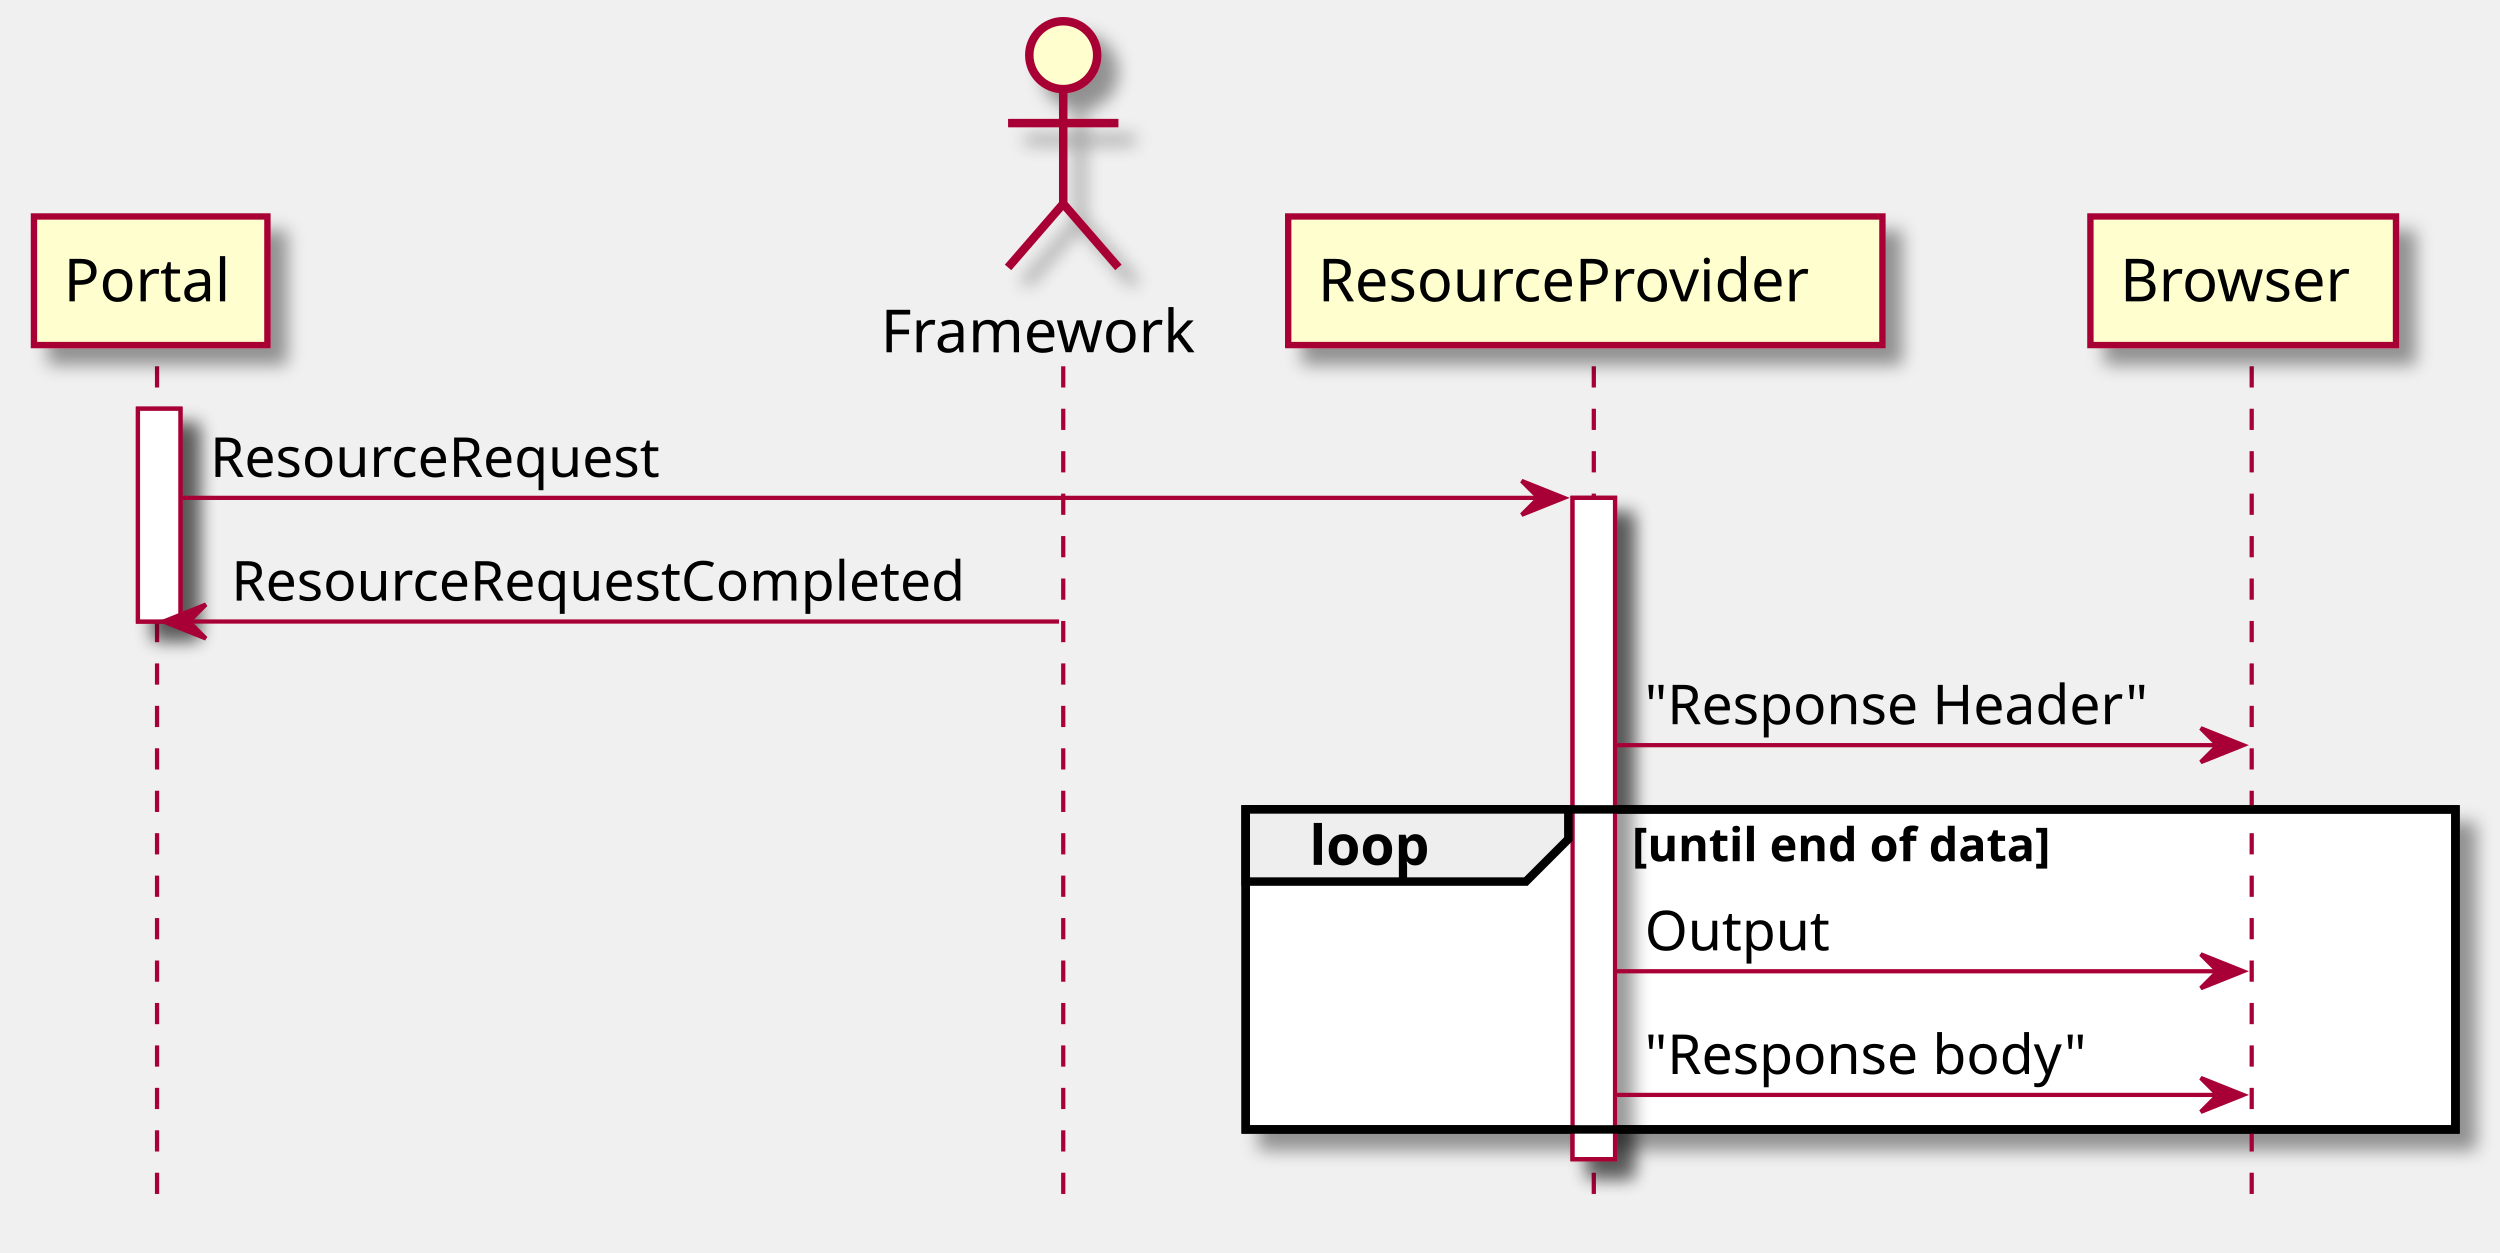
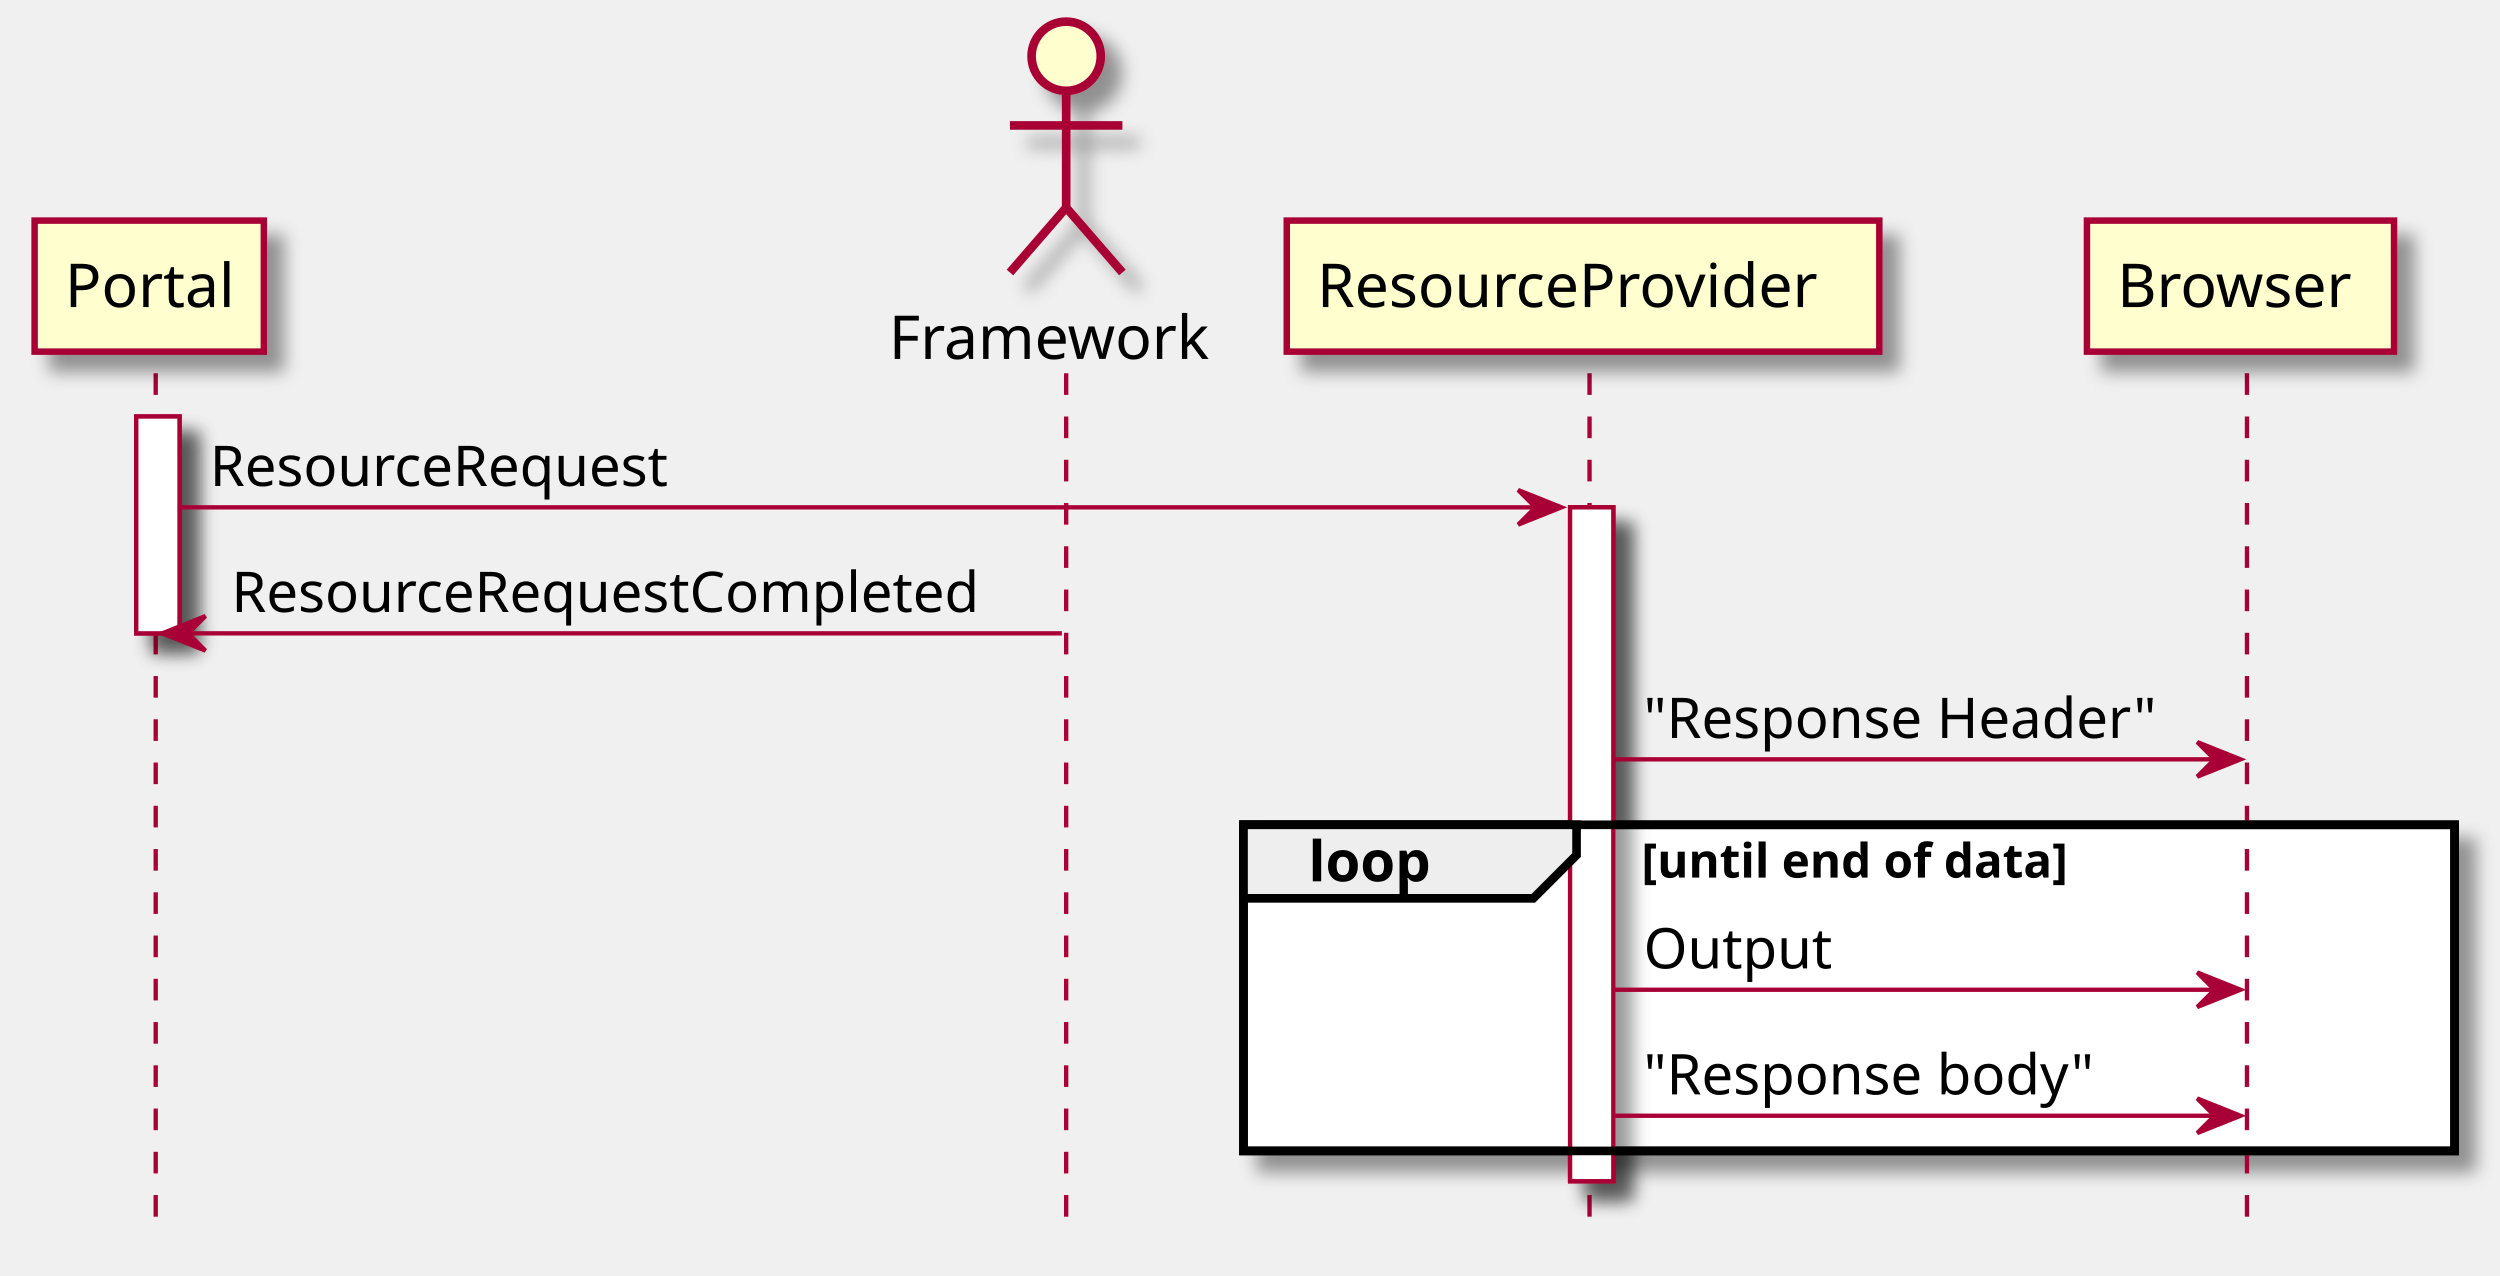
- <svg xmlns="http://www.w3.org/2000/svg" contentScriptType="application/ecmascript" contentStyleType="text/css" height="295px" preserveAspectRatio="none" style="width:589px;height:295px;" version="1.1" viewBox="0 0 589 295" width="589px" zoomAndPan="magnify">
+ <svg xmlns="http://www.w3.org/2000/svg" contentScriptType="application/ecmascript" contentStyleType="text/css" height="295px" preserveAspectRatio="none" style="width:578px;height:295px;" version="1.1" viewBox="0 0 578 295" width="578px" zoomAndPan="magnify">
  <defs>
    <filter height="300%" id="ffiv31zvsnyiz" width="300%" x="-1" y="-1">
      <feGaussianBlur result="blurOut" stdDeviation="2.0" />
      <feColorMatrix in="blurOut" result="blurOut2" type="matrix" values="0 0 0 0 0 0 0 0 0 0 0 0 0 0 0 0 0 0 .4 0" />
      <feOffset dx="4.0" dy="4.0" in="blurOut2" result="blurOut3" />
      <feBlend in="SourceGraphic" in2="blurOut3" mode="normal" />
    </filter>
  </defs>
  <g>
-     <rect fill="#FFFFFF" filter="url(#ffiv31zvsnyiz)" height="50.133" style="stroke: #A80036; stroke-width: 1.0;" width="10" x="32.5" y="96.297" />
-     <rect fill="#FFFFFF" filter="url(#ffiv31zvsnyiz)" height="155.797" style="stroke: #A80036; stroke-width: 1.0;" width="10" x="370.5" y="117.297" />
-     <rect fill="#FFFFFF" filter="url(#ffiv31zvsnyiz)" height="75.398" style="stroke: #000000; stroke-width: 2.0;" width="285" x="293.5" y="190.695" />
-     <line style="stroke: #A80036; stroke-width: 1.0; stroke-dasharray: 5.0,5.0;" x1="37" x2="37" y1="86.297" y2="283.094" />
-     <line style="stroke: #A80036; stroke-width: 1.0; stroke-dasharray: 5.0,5.0;" x1="250.5" x2="250.5" y1="86.297" y2="283.094" />
-     <line style="stroke: #A80036; stroke-width: 1.0; stroke-dasharray: 5.0,5.0;" x1="375.5" x2="375.5" y1="86.297" y2="283.094" />
-     <line style="stroke: #A80036; stroke-width: 1.0; stroke-dasharray: 5.0,5.0;" x1="530.5" x2="530.5" y1="86.297" y2="283.094" />
-     <rect fill="#FEFECE" filter="url(#ffiv31zvsnyiz)" height="30.297" style="stroke: #A80036; stroke-width: 1.5;" width="55" x="8" y="51" />
-     <text fill="#000000" font-family="sans-serif" font-size="14" lengthAdjust="spacingAndGlyphs" textLength="41" x="15" y="70.995">Portal</text>
-     <text fill="#000000" font-family="sans-serif" font-size="14" lengthAdjust="spacingAndGlyphs" textLength="80" x="207.5" y="82.995">Framework</text>
-     <ellipse cx="250.5" cy="13" fill="#FEFECE" filter="url(#ffiv31zvsnyiz)" rx="8" ry="8" style="stroke: #A80036; stroke-width: 2.0;" />
-     <path d="M250.5,21 L250.5,48 M237.5,29 L263.5,29 M250.5,48 L237.5,63 M250.5,48 L263.5,63 " fill="#FEFECE" filter="url(#ffiv31zvsnyiz)" style="stroke: #A80036; stroke-width: 2.0;" />
-     <rect fill="#FEFECE" filter="url(#ffiv31zvsnyiz)" height="30.297" style="stroke: #A80036; stroke-width: 1.5;" width="140" x="303.5" y="51" />
-     <text fill="#000000" font-family="sans-serif" font-size="14" lengthAdjust="spacingAndGlyphs" textLength="126" x="310.5" y="70.995">ResourceProvider</text>
-     <rect fill="#FEFECE" filter="url(#ffiv31zvsnyiz)" height="30.297" style="stroke: #A80036; stroke-width: 1.5;" width="72" x="492.5" y="51" />
-     <text fill="#000000" font-family="sans-serif" font-size="14" lengthAdjust="spacingAndGlyphs" textLength="58" x="499.5" y="70.995">Browser</text>
-     <rect fill="#FFFFFF" filter="url(#ffiv31zvsnyiz)" height="50.133" style="stroke: #A80036; stroke-width: 1.0;" width="10" x="32.5" y="96.297" />
-     <rect fill="#FFFFFF" filter="url(#ffiv31zvsnyiz)" height="155.797" style="stroke: #A80036; stroke-width: 1.0;" width="10" x="370.5" y="117.297" />
-     <polygon fill="#A80036" points="358.5,113.297,368.5,117.297,358.5,121.297,362.5,117.297" style="stroke: #A80036; stroke-width: 1.0;" />
-     <line style="stroke: #A80036; stroke-width: 1.0;" x1="42.5" x2="364.5" y1="117.297" y2="117.297" />
-     <text fill="#000000" font-family="sans-serif" font-size="13" lengthAdjust="spacingAndGlyphs" textLength="113" x="49.5" y="112.364">ResourceRequest</text>
-     <polygon fill="#A80036" points="48.5,142.43,38.5,146.43,48.5,150.43,44.5,146.43" style="stroke: #A80036; stroke-width: 1.0;" />
-     <line style="stroke: #A80036; stroke-width: 1.0;" x1="42.5" x2="249.5" y1="146.43" y2="146.43" />
-     <text fill="#000000" font-family="sans-serif" font-size="13" lengthAdjust="spacingAndGlyphs" textLength="184" x="54.5" y="141.497">ResourceRequestCompleted</text>
-     <polygon fill="#A80036" points="518.5,171.562,528.5,175.562,518.5,179.562,522.5,175.562" style="stroke: #A80036; stroke-width: 1.0;" />
-     <line style="stroke: #A80036; stroke-width: 1.0;" x1="380.5" x2="524.5" y1="175.562" y2="175.562" />
-     <text fill="#000000" font-family="sans-serif" font-size="13" lengthAdjust="spacingAndGlyphs" textLength="126" x="387.5" y="170.629">"Response Header"</text>
-     <rect fill="none" height="75.398" style="stroke: #000000; stroke-width: 2.0;" width="285" x="293.5" y="190.695" />
-     <polygon fill="#EEEEEE" points="293.5,190.695,369.5,190.695,369.5,197.695,359.5,207.695,293.5,207.695,293.5,190.695" style="stroke: #000000; stroke-width: 2.0;" />
-     <text fill="#000000" font-family="sans-serif" font-size="13" font-weight="bold" lengthAdjust="spacingAndGlyphs" textLength="31" x="308.5" y="203.762">loop</text>
-     <text fill="#000000" font-family="sans-serif" font-size="11" font-weight="bold" lengthAdjust="spacingAndGlyphs" textLength="114" x="384.5" y="202.906">[until end of data]</text>
-     <polygon fill="#A80036" points="518.5,224.828,528.5,228.828,518.5,232.828,522.5,228.828" style="stroke: #A80036; stroke-width: 1.0;" />
-     <line style="stroke: #A80036; stroke-width: 1.0;" x1="380.5" x2="524.5" y1="228.828" y2="228.828" />
-     <text fill="#000000" font-family="sans-serif" font-size="13" lengthAdjust="spacingAndGlyphs" textLength="44" x="387.5" y="223.895">Output</text>
-     <polygon fill="#A80036" points="518.5,253.961,528.5,257.961,518.5,261.961,522.5,257.961" style="stroke: #A80036; stroke-width: 1.0;" />
-     <line style="stroke: #A80036; stroke-width: 1.0;" x1="380.5" x2="524.5" y1="257.961" y2="257.961" />
-     <text fill="#000000" font-family="sans-serif" font-size="13" lengthAdjust="spacingAndGlyphs" textLength="111" x="387.5" y="253.028">"Response body"</text>
+     <rect fill="#FFFFFF" filter="url(#ffiv31zvsnyiz)" height="50.133" style="stroke: #A80036; stroke-width: 1.0;" width="10" x="31.5" y="96.297" />
+     <rect fill="#FFFFFF" filter="url(#ffiv31zvsnyiz)" height="155.797" style="stroke: #A80036; stroke-width: 1.0;" width="10" x="363" y="117.297" />
+     <rect fill="#FFFFFF" filter="url(#ffiv31zvsnyiz)" height="75.398" style="stroke: #000000; stroke-width: 2.0;" width="280" x="287.5" y="190.695" />
+     <line style="stroke: #A80036; stroke-width: 1.0; stroke-dasharray: 5.0,5.0;" x1="36" x2="36" y1="86.297" y2="283.094" />
+     <line style="stroke: #A80036; stroke-width: 1.0; stroke-dasharray: 5.0,5.0;" x1="246.5" x2="246.5" y1="86.297" y2="283.094" />
+     <line style="stroke: #A80036; stroke-width: 1.0; stroke-dasharray: 5.0,5.0;" x1="367.5" x2="367.5" y1="86.297" y2="283.094" />
+     <line style="stroke: #A80036; stroke-width: 1.0; stroke-dasharray: 5.0,5.0;" x1="519.5" x2="519.5" y1="86.297" y2="283.094" />
+     <rect fill="#FEFECE" filter="url(#ffiv31zvsnyiz)" height="30.297" style="stroke: #A80036; stroke-width: 1.5;" width="53" x="8" y="51" />
+     <text fill="#000000" font-family="sans-serif" font-size="14" lengthAdjust="spacingAndGlyphs" textLength="39" x="15" y="70.995">Portal</text>
+     <text fill="#000000" font-family="sans-serif" font-size="14" lengthAdjust="spacingAndGlyphs" textLength="76" x="205.5" y="82.995">Framework</text>
+     <ellipse cx="246.5" cy="13" fill="#FEFECE" filter="url(#ffiv31zvsnyiz)" rx="8" ry="8" style="stroke: #A80036; stroke-width: 2.0;" />
+     <path d="M246.5,21 L246.5,48 M233.5,29 L259.5,29 M246.5,48 L233.5,63 M246.5,48 L259.5,63 " fill="#FEFECE" filter="url(#ffiv31zvsnyiz)" style="stroke: #A80036; stroke-width: 2.0;" />
+     <rect fill="#FEFECE" filter="url(#ffiv31zvsnyiz)" height="30.297" style="stroke: #A80036; stroke-width: 1.5;" width="137" x="297.5" y="51" />
+     <text fill="#000000" font-family="sans-serif" font-size="14" lengthAdjust="spacingAndGlyphs" textLength="123" x="304.5" y="70.995">ResourceProvider</text>
+     <rect fill="#FEFECE" filter="url(#ffiv31zvsnyiz)" height="30.297" style="stroke: #A80036; stroke-width: 1.5;" width="71" x="482.5" y="51" />
+     <text fill="#000000" font-family="sans-serif" font-size="14" lengthAdjust="spacingAndGlyphs" textLength="57" x="489.5" y="70.995">Browser</text>
+     <rect fill="#FFFFFF" filter="url(#ffiv31zvsnyiz)" height="50.133" style="stroke: #A80036; stroke-width: 1.0;" width="10" x="31.5" y="96.297" />
+     <rect fill="#FFFFFF" filter="url(#ffiv31zvsnyiz)" height="155.797" style="stroke: #A80036; stroke-width: 1.0;" width="10" x="363" y="117.297" />
+     <polygon fill="#A80036" points="351,113.297,361,117.297,351,121.297,355,117.297" style="stroke: #A80036; stroke-width: 1.0;" />
+     <line style="stroke: #A80036; stroke-width: 1.0;" x1="41.5" x2="357" y1="117.297" y2="117.297" />
+     <text fill="#000000" font-family="sans-serif" font-size="13" lengthAdjust="spacingAndGlyphs" textLength="111" x="48.5" y="112.364">ResourceRequest</text>
+     <polygon fill="#A80036" points="47.5,142.43,37.5,146.43,47.5,150.43,43.5,146.43" style="stroke: #A80036; stroke-width: 1.0;" />
+     <line style="stroke: #A80036; stroke-width: 1.0;" x1="41.5" x2="245.5" y1="146.43" y2="146.43" />
+     <text fill="#000000" font-family="sans-serif" font-size="13" lengthAdjust="spacingAndGlyphs" textLength="181" x="53.5" y="141.497">ResourceRequestCompleted</text>
+     <polygon fill="#A80036" points="508,171.562,518,175.562,508,179.562,512,175.562" style="stroke: #A80036; stroke-width: 1.0;" />
+     <line style="stroke: #A80036; stroke-width: 1.0;" x1="373" x2="514" y1="175.562" y2="175.562" />
+     <text fill="#000000" font-family="sans-serif" font-size="13" lengthAdjust="spacingAndGlyphs" textLength="123" x="380" y="170.629">"Response Header"</text>
+     <rect fill="none" height="75.398" style="stroke: #000000; stroke-width: 2.0;" width="280" x="287.5" y="190.695" />
+     <polygon fill="#EEEEEE" points="287.5,190.695,364.5,190.695,364.5,197.695,354.5,207.695,287.5,207.695,287.5,190.695" style="stroke: #000000; stroke-width: 2.0;" />
+     <text fill="#000000" font-family="sans-serif" font-size="13" font-weight="bold" lengthAdjust="spacingAndGlyphs" textLength="32" x="302.5" y="203.762">loop</text>
+     <text fill="#000000" font-family="sans-serif" font-size="11" font-weight="bold" lengthAdjust="spacingAndGlyphs" textLength="117" x="379.5" y="202.906">[until end of data]</text>
+     <polygon fill="#A80036" points="508,224.828,518,228.828,508,232.828,512,228.828" style="stroke: #A80036; stroke-width: 1.0;" />
+     <line style="stroke: #A80036; stroke-width: 1.0;" x1="373" x2="514" y1="228.828" y2="228.828" />
+     <text fill="#000000" font-family="sans-serif" font-size="13" lengthAdjust="spacingAndGlyphs" textLength="44" x="380" y="223.895">Output</text>
+     <polygon fill="#A80036" points="508,253.961,518,257.961,508,261.961,512,257.961" style="stroke: #A80036; stroke-width: 1.0;" />
+     <line style="stroke: #A80036; stroke-width: 1.0;" x1="373" x2="514" y1="257.961" y2="257.961" />
+     <text fill="#000000" font-family="sans-serif" font-size="13" lengthAdjust="spacingAndGlyphs" textLength="107" x="380" y="253.028">"Response body"</text>
  </g>
</svg>
